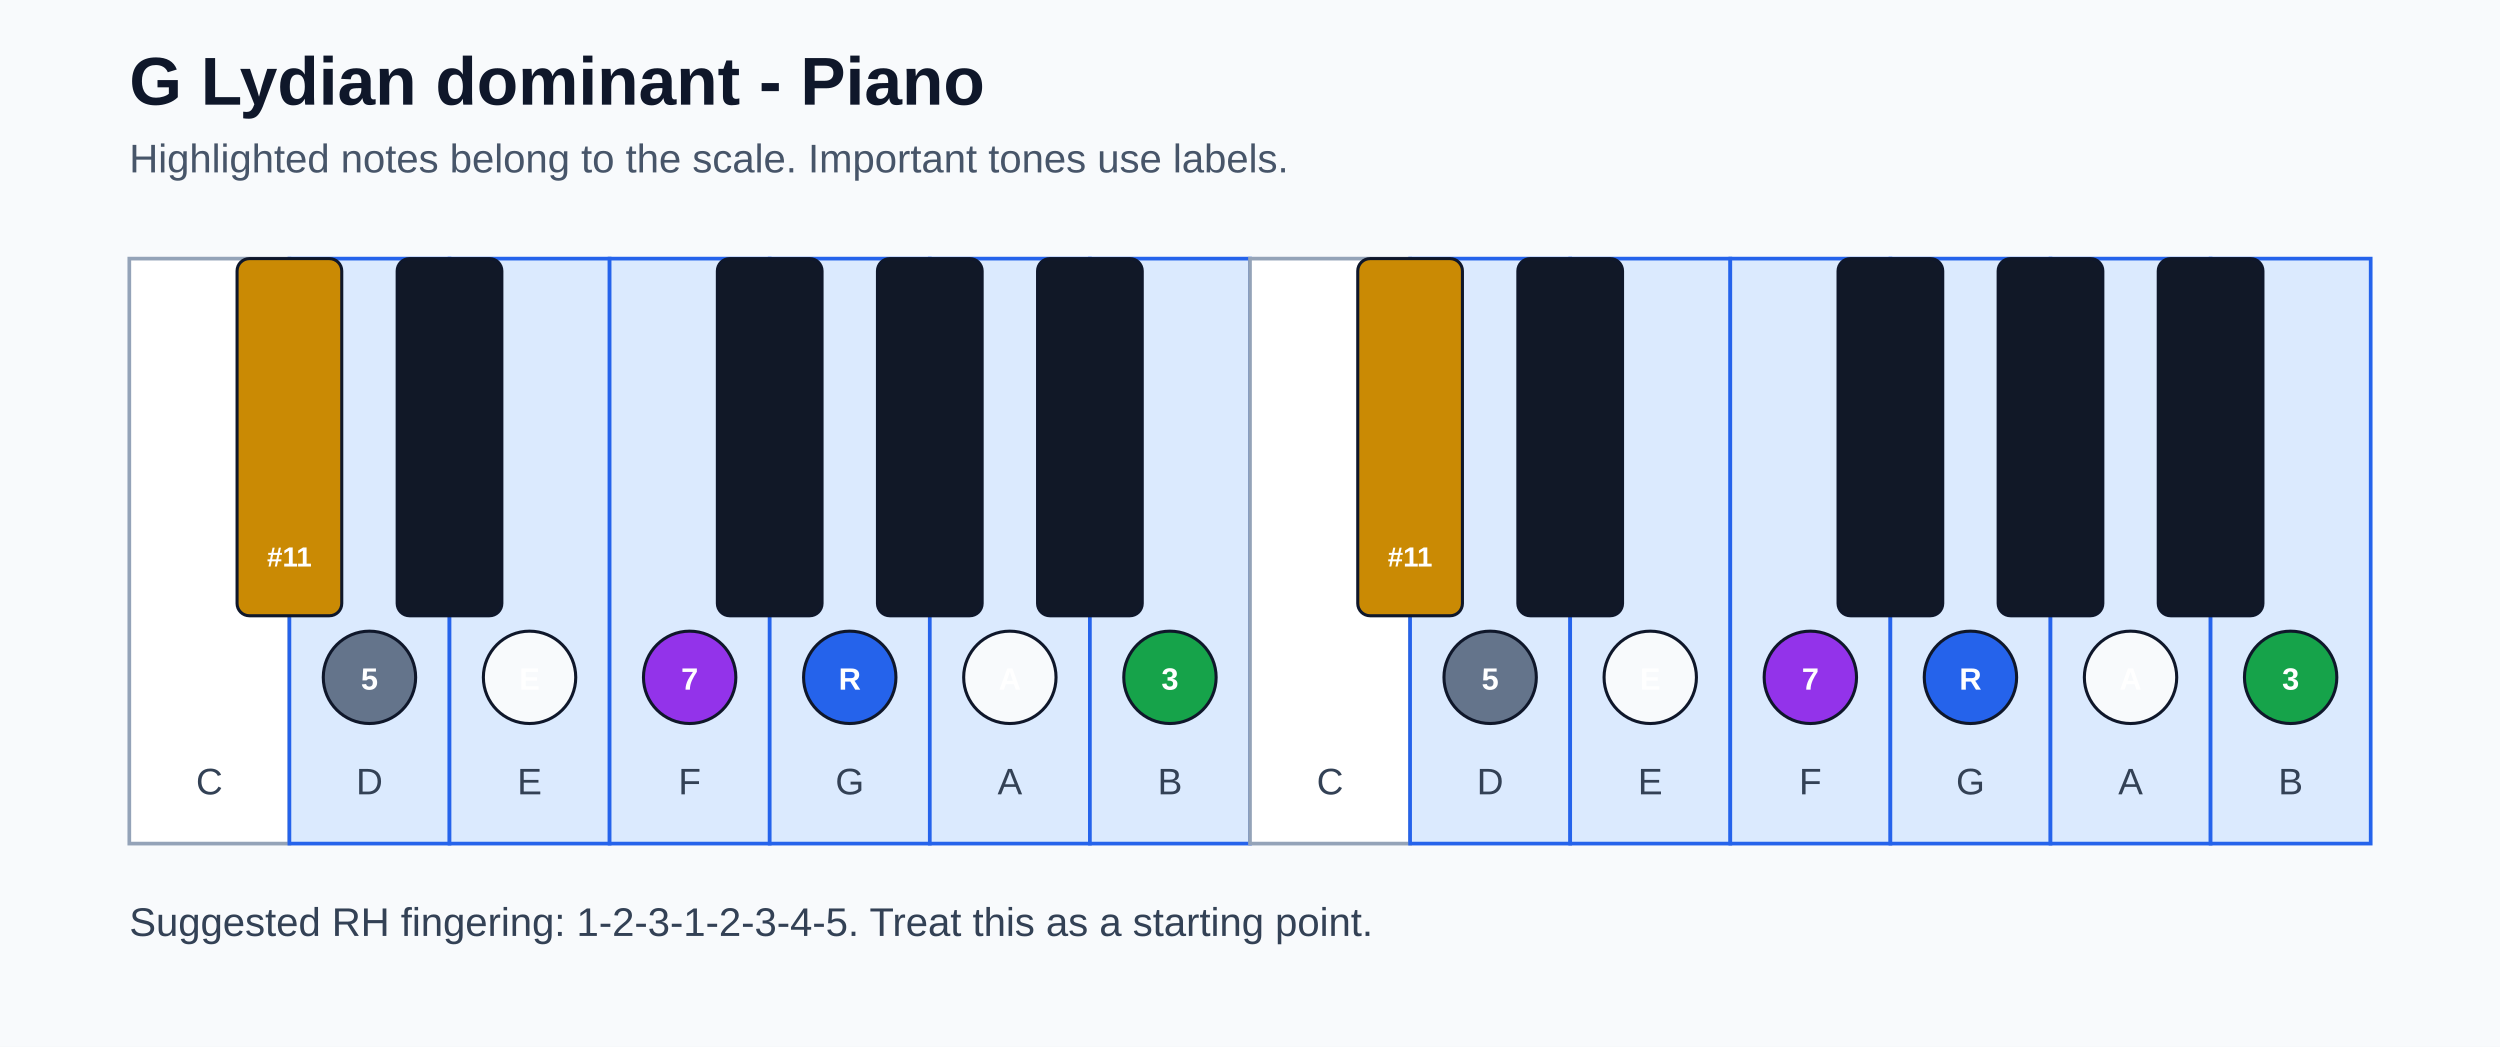
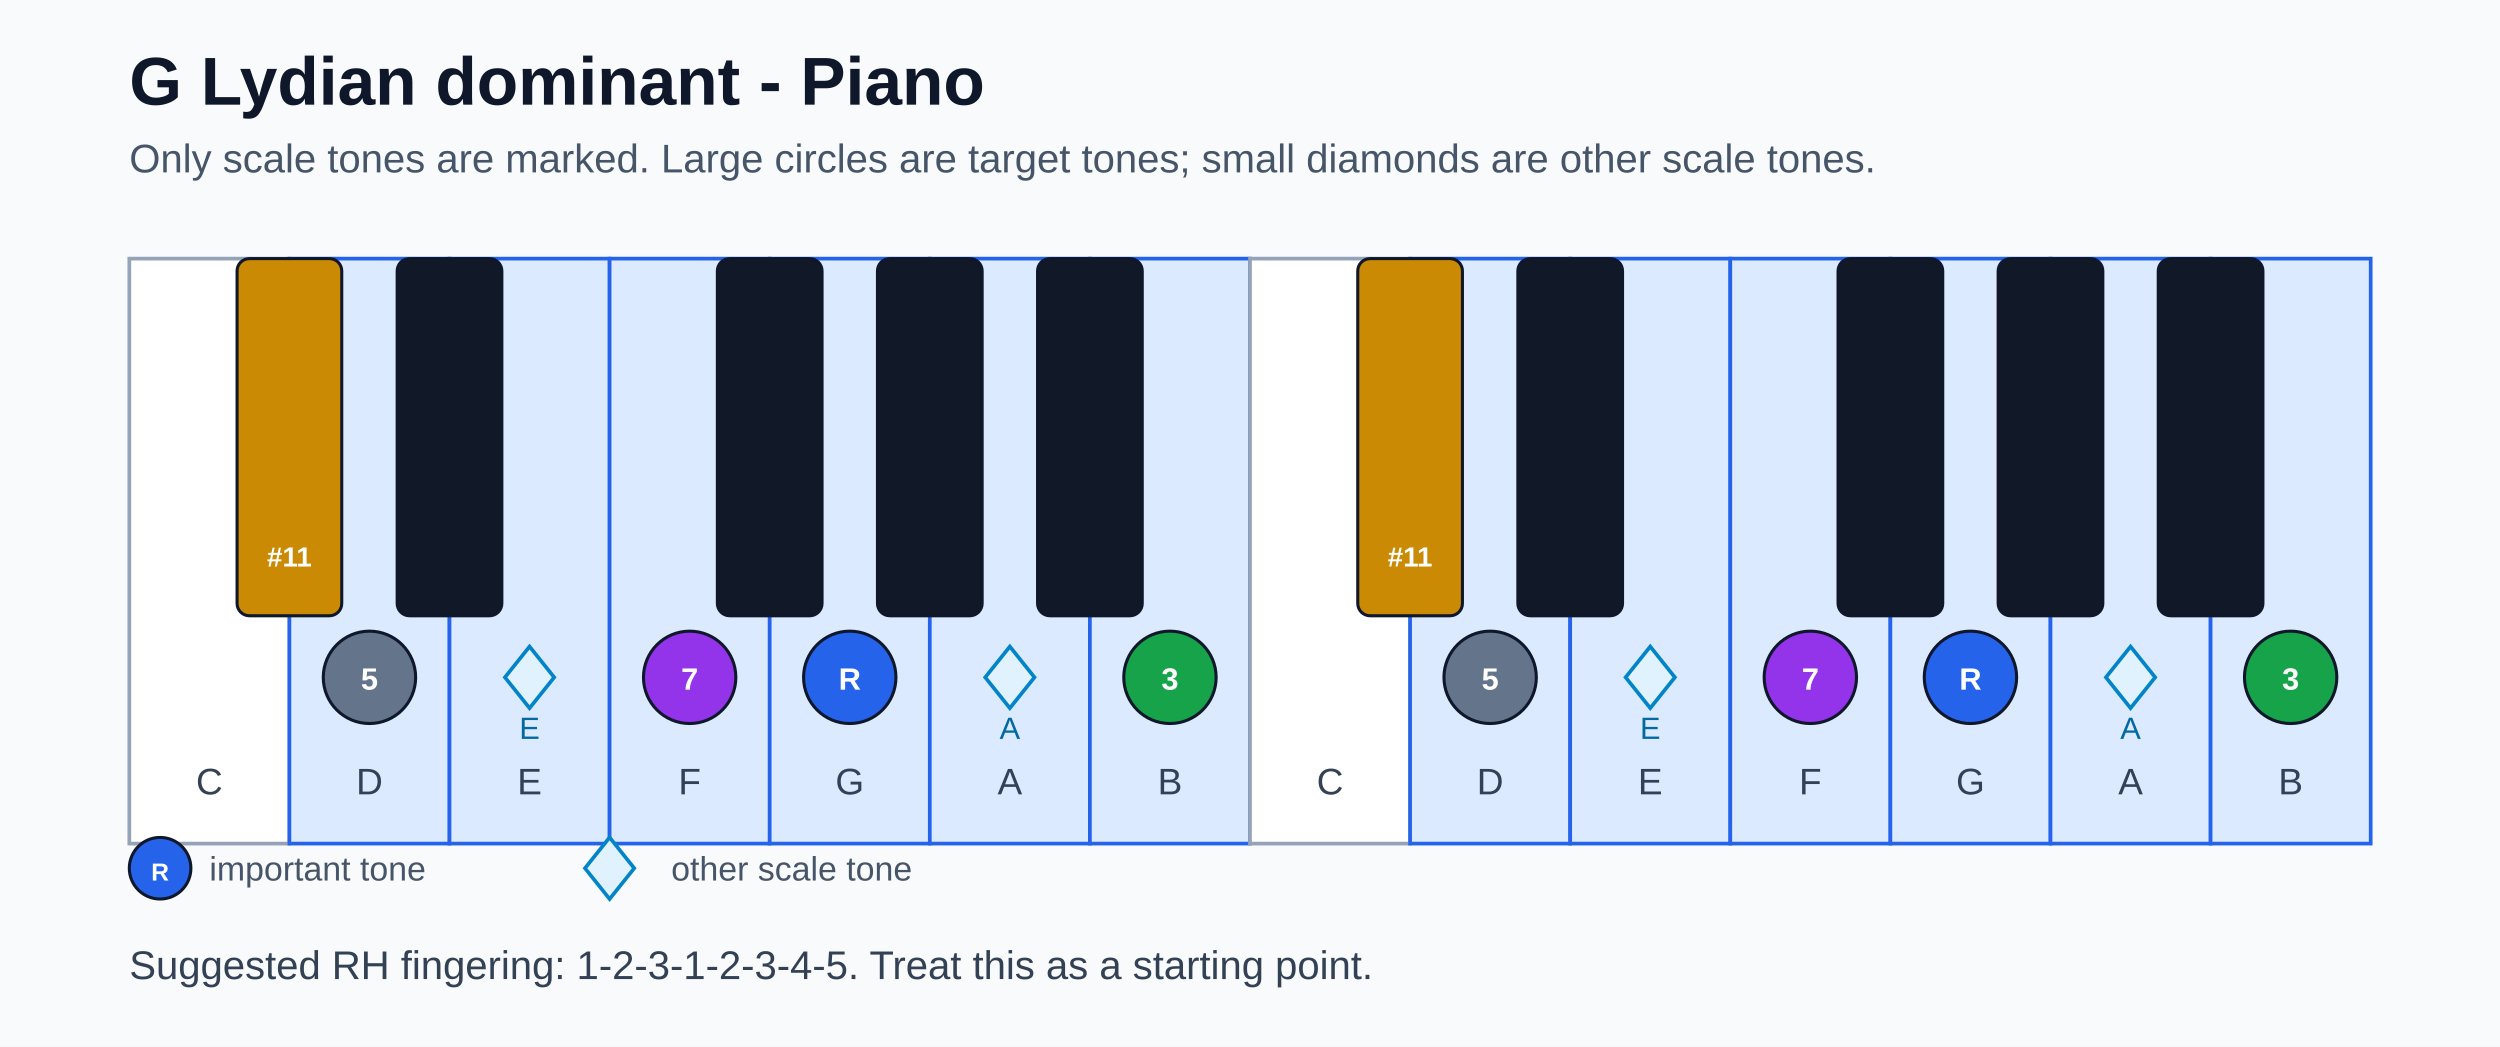
<svg xmlns="http://www.w3.org/2000/svg" width="812" height="340" viewBox="0 0 812 340">
  <rect width="100%" height="100%" fill="#f8fafc" />
  <text x="42" y="34" font-family="Arial, sans-serif" font-size="22" font-weight="700" fill="#0f172a">G Lydian dominant - Piano</text>
-   <text x="42" y="56" font-family="Arial, sans-serif" font-size="13" fill="#475569">Highlighted notes belong to the scale. Important tones use labels.</text>
+   <text x="42" y="56" font-family="Arial, sans-serif" font-size="13" fill="#475569">Only scale tones are marked. Large circles are target tones; small diamonds are other scale tones.</text>
  <rect x="42" y="84" width="52" height="190" fill="#ffffff" stroke="#94a3b8" stroke-width="1.2" />
  <text x="68.0" y="258" text-anchor="middle" font-family="Arial, sans-serif" font-size="12" fill="#334155">C</text>
  <rect x="94" y="84" width="52" height="190" fill="#dbeafe" stroke="#2563eb" stroke-width="1.2" />
  <text x="120.0" y="258" text-anchor="middle" font-family="Arial, sans-serif" font-size="12" fill="#334155">D</text>
  <circle cx="120.0" cy="220" r="15" fill="#64748b" stroke="#0f172a" stroke-width="1" />
  <text x="120.0" y="224" text-anchor="middle" font-family="Arial, sans-serif" font-size="10" font-weight="700" fill="#ffffff">5</text>
  <rect x="146" y="84" width="52" height="190" fill="#dbeafe" stroke="#2563eb" stroke-width="1.2" />
  <text x="172.0" y="258" text-anchor="middle" font-family="Arial, sans-serif" font-size="12" fill="#334155">E</text>
-   <circle cx="172.0" cy="220" r="15" fill="#f8fafc" stroke="#0f172a" stroke-width="1" />
-   <text x="172.0" y="224" text-anchor="middle" font-family="Arial, sans-serif" font-size="10" font-weight="700" fill="#ffffff">E</text>
+   <polygon points="172.0,210 180.0,220 172.0,230 164.0,220" fill="#e0f2fe" stroke="#0284c7" stroke-width="1.2" />
+   <text x="172.0" y="240" text-anchor="middle" font-family="Arial, sans-serif" font-size="10" fill="#0369a1">E</text>
  <rect x="198" y="84" width="52" height="190" fill="#dbeafe" stroke="#2563eb" stroke-width="1.2" />
  <text x="224.0" y="258" text-anchor="middle" font-family="Arial, sans-serif" font-size="12" fill="#334155">F</text>
  <circle cx="224.0" cy="220" r="15" fill="#9333ea" stroke="#0f172a" stroke-width="1" />
  <text x="224.0" y="224" text-anchor="middle" font-family="Arial, sans-serif" font-size="10" font-weight="700" fill="#ffffff">7</text>
  <rect x="250" y="84" width="52" height="190" fill="#dbeafe" stroke="#2563eb" stroke-width="1.2" />
  <text x="276.0" y="258" text-anchor="middle" font-family="Arial, sans-serif" font-size="12" fill="#334155">G</text>
  <circle cx="276.0" cy="220" r="15" fill="#2563eb" stroke="#0f172a" stroke-width="1" />
  <text x="276.0" y="224" text-anchor="middle" font-family="Arial, sans-serif" font-size="10" font-weight="700" fill="#ffffff">R</text>
  <rect x="302" y="84" width="52" height="190" fill="#dbeafe" stroke="#2563eb" stroke-width="1.2" />
  <text x="328.0" y="258" text-anchor="middle" font-family="Arial, sans-serif" font-size="12" fill="#334155">A</text>
-   <circle cx="328.0" cy="220" r="15" fill="#f8fafc" stroke="#0f172a" stroke-width="1" />
-   <text x="328.0" y="224" text-anchor="middle" font-family="Arial, sans-serif" font-size="10" font-weight="700" fill="#ffffff">A</text>
+   <polygon points="328.0,210 336.0,220 328.0,230 320.0,220" fill="#e0f2fe" stroke="#0284c7" stroke-width="1.2" />
+   <text x="328.0" y="240" text-anchor="middle" font-family="Arial, sans-serif" font-size="10" fill="#0369a1">A</text>
  <rect x="354" y="84" width="52" height="190" fill="#dbeafe" stroke="#2563eb" stroke-width="1.2" />
  <text x="380.0" y="258" text-anchor="middle" font-family="Arial, sans-serif" font-size="12" fill="#334155">B</text>
  <circle cx="380.0" cy="220" r="15" fill="#16a34a" stroke="#0f172a" stroke-width="1" />
  <text x="380.0" y="224" text-anchor="middle" font-family="Arial, sans-serif" font-size="10" font-weight="700" fill="#ffffff">3</text>
  <rect x="406" y="84" width="52" height="190" fill="#ffffff" stroke="#94a3b8" stroke-width="1.2" />
  <text x="432.0" y="258" text-anchor="middle" font-family="Arial, sans-serif" font-size="12" fill="#334155">C</text>
  <rect x="458" y="84" width="52" height="190" fill="#dbeafe" stroke="#2563eb" stroke-width="1.2" />
  <text x="484.0" y="258" text-anchor="middle" font-family="Arial, sans-serif" font-size="12" fill="#334155">D</text>
  <circle cx="484.0" cy="220" r="15" fill="#64748b" stroke="#0f172a" stroke-width="1" />
  <text x="484.0" y="224" text-anchor="middle" font-family="Arial, sans-serif" font-size="10" font-weight="700" fill="#ffffff">5</text>
  <rect x="510" y="84" width="52" height="190" fill="#dbeafe" stroke="#2563eb" stroke-width="1.2" />
  <text x="536.0" y="258" text-anchor="middle" font-family="Arial, sans-serif" font-size="12" fill="#334155">E</text>
-   <circle cx="536.0" cy="220" r="15" fill="#f8fafc" stroke="#0f172a" stroke-width="1" />
-   <text x="536.0" y="224" text-anchor="middle" font-family="Arial, sans-serif" font-size="10" font-weight="700" fill="#ffffff">E</text>
+   <polygon points="536.0,210 544.0,220 536.0,230 528.0,220" fill="#e0f2fe" stroke="#0284c7" stroke-width="1.2" />
+   <text x="536.0" y="240" text-anchor="middle" font-family="Arial, sans-serif" font-size="10" fill="#0369a1">E</text>
  <rect x="562" y="84" width="52" height="190" fill="#dbeafe" stroke="#2563eb" stroke-width="1.2" />
  <text x="588.0" y="258" text-anchor="middle" font-family="Arial, sans-serif" font-size="12" fill="#334155">F</text>
  <circle cx="588.0" cy="220" r="15" fill="#9333ea" stroke="#0f172a" stroke-width="1" />
  <text x="588.0" y="224" text-anchor="middle" font-family="Arial, sans-serif" font-size="10" font-weight="700" fill="#ffffff">7</text>
  <rect x="614" y="84" width="52" height="190" fill="#dbeafe" stroke="#2563eb" stroke-width="1.2" />
  <text x="640.0" y="258" text-anchor="middle" font-family="Arial, sans-serif" font-size="12" fill="#334155">G</text>
  <circle cx="640.0" cy="220" r="15" fill="#2563eb" stroke="#0f172a" stroke-width="1" />
  <text x="640.0" y="224" text-anchor="middle" font-family="Arial, sans-serif" font-size="10" font-weight="700" fill="#ffffff">R</text>
  <rect x="666" y="84" width="52" height="190" fill="#dbeafe" stroke="#2563eb" stroke-width="1.2" />
  <text x="692.0" y="258" text-anchor="middle" font-family="Arial, sans-serif" font-size="12" fill="#334155">A</text>
-   <circle cx="692.0" cy="220" r="15" fill="#f8fafc" stroke="#0f172a" stroke-width="1" />
-   <text x="692.0" y="224" text-anchor="middle" font-family="Arial, sans-serif" font-size="10" font-weight="700" fill="#ffffff">A</text>
+   <polygon points="692.0,210 700.0,220 692.0,230 684.0,220" fill="#e0f2fe" stroke="#0284c7" stroke-width="1.2" />
+   <text x="692.0" y="240" text-anchor="middle" font-family="Arial, sans-serif" font-size="10" fill="#0369a1">A</text>
  <rect x="718" y="84" width="52" height="190" fill="#dbeafe" stroke="#2563eb" stroke-width="1.2" />
  <text x="744.0" y="258" text-anchor="middle" font-family="Arial, sans-serif" font-size="12" fill="#334155">B</text>
  <circle cx="744.0" cy="220" r="15" fill="#16a34a" stroke="#0f172a" stroke-width="1" />
  <text x="744.0" y="224" text-anchor="middle" font-family="Arial, sans-serif" font-size="10" font-weight="700" fill="#ffffff">3</text>
  <rect x="77.0" y="84" width="34" height="116" rx="4" fill="#ca8a04" stroke="#0f172a" stroke-width="1" />
  <text x="94.0" y="184" text-anchor="middle" font-family="Arial, sans-serif" font-size="9" font-weight="700" fill="#ffffff">#11</text>
  <rect x="129.0" y="84" width="34" height="116" rx="4" fill="#111827" stroke="#0f172a" stroke-width="1" />
  <rect x="233.0" y="84" width="34" height="116" rx="4" fill="#111827" stroke="#0f172a" stroke-width="1" />
  <rect x="285.0" y="84" width="34" height="116" rx="4" fill="#111827" stroke="#0f172a" stroke-width="1" />
  <rect x="337.0" y="84" width="34" height="116" rx="4" fill="#111827" stroke="#0f172a" stroke-width="1" />
  <rect x="441.0" y="84" width="34" height="116" rx="4" fill="#ca8a04" stroke="#0f172a" stroke-width="1" />
  <text x="458.0" y="184" text-anchor="middle" font-family="Arial, sans-serif" font-size="9" font-weight="700" fill="#ffffff">#11</text>
  <rect x="493.0" y="84" width="34" height="116" rx="4" fill="#111827" stroke="#0f172a" stroke-width="1" />
  <rect x="597.0" y="84" width="34" height="116" rx="4" fill="#111827" stroke="#0f172a" stroke-width="1" />
  <rect x="649.0" y="84" width="34" height="116" rx="4" fill="#111827" stroke="#0f172a" stroke-width="1" />
  <rect x="701.0" y="84" width="34" height="116" rx="4" fill="#111827" stroke="#0f172a" stroke-width="1" />
-   <text x="42" y="304" font-family="Arial, sans-serif" font-size="13" fill="#334155">Suggested RH fingering: 1-2-3-1-2-3-4-5. Treat this as a starting point.</text>
+   <circle cx="52" cy="282" r="10" fill="#2563eb" stroke="#0f172a" stroke-width="1" />
+   <text x="52" y="286" text-anchor="middle" font-family="Arial, sans-serif" font-size="8" font-weight="700" fill="#ffffff">R</text>
+   <text x="68" y="286" font-family="Arial, sans-serif" font-size="11" fill="#475569">important tone</text>
+   <polygon points="198,272 206,282 198,292 190,282" fill="#e0f2fe" stroke="#0284c7" stroke-width="1.2" />
+   <text x="218" y="286" font-family="Arial, sans-serif" font-size="11" fill="#475569">other scale tone</text>
+   <text x="42" y="318" font-family="Arial, sans-serif" font-size="13" fill="#334155">Suggested RH fingering: 1-2-3-1-2-3-4-5. Treat this as a starting point.</text>
</svg>
